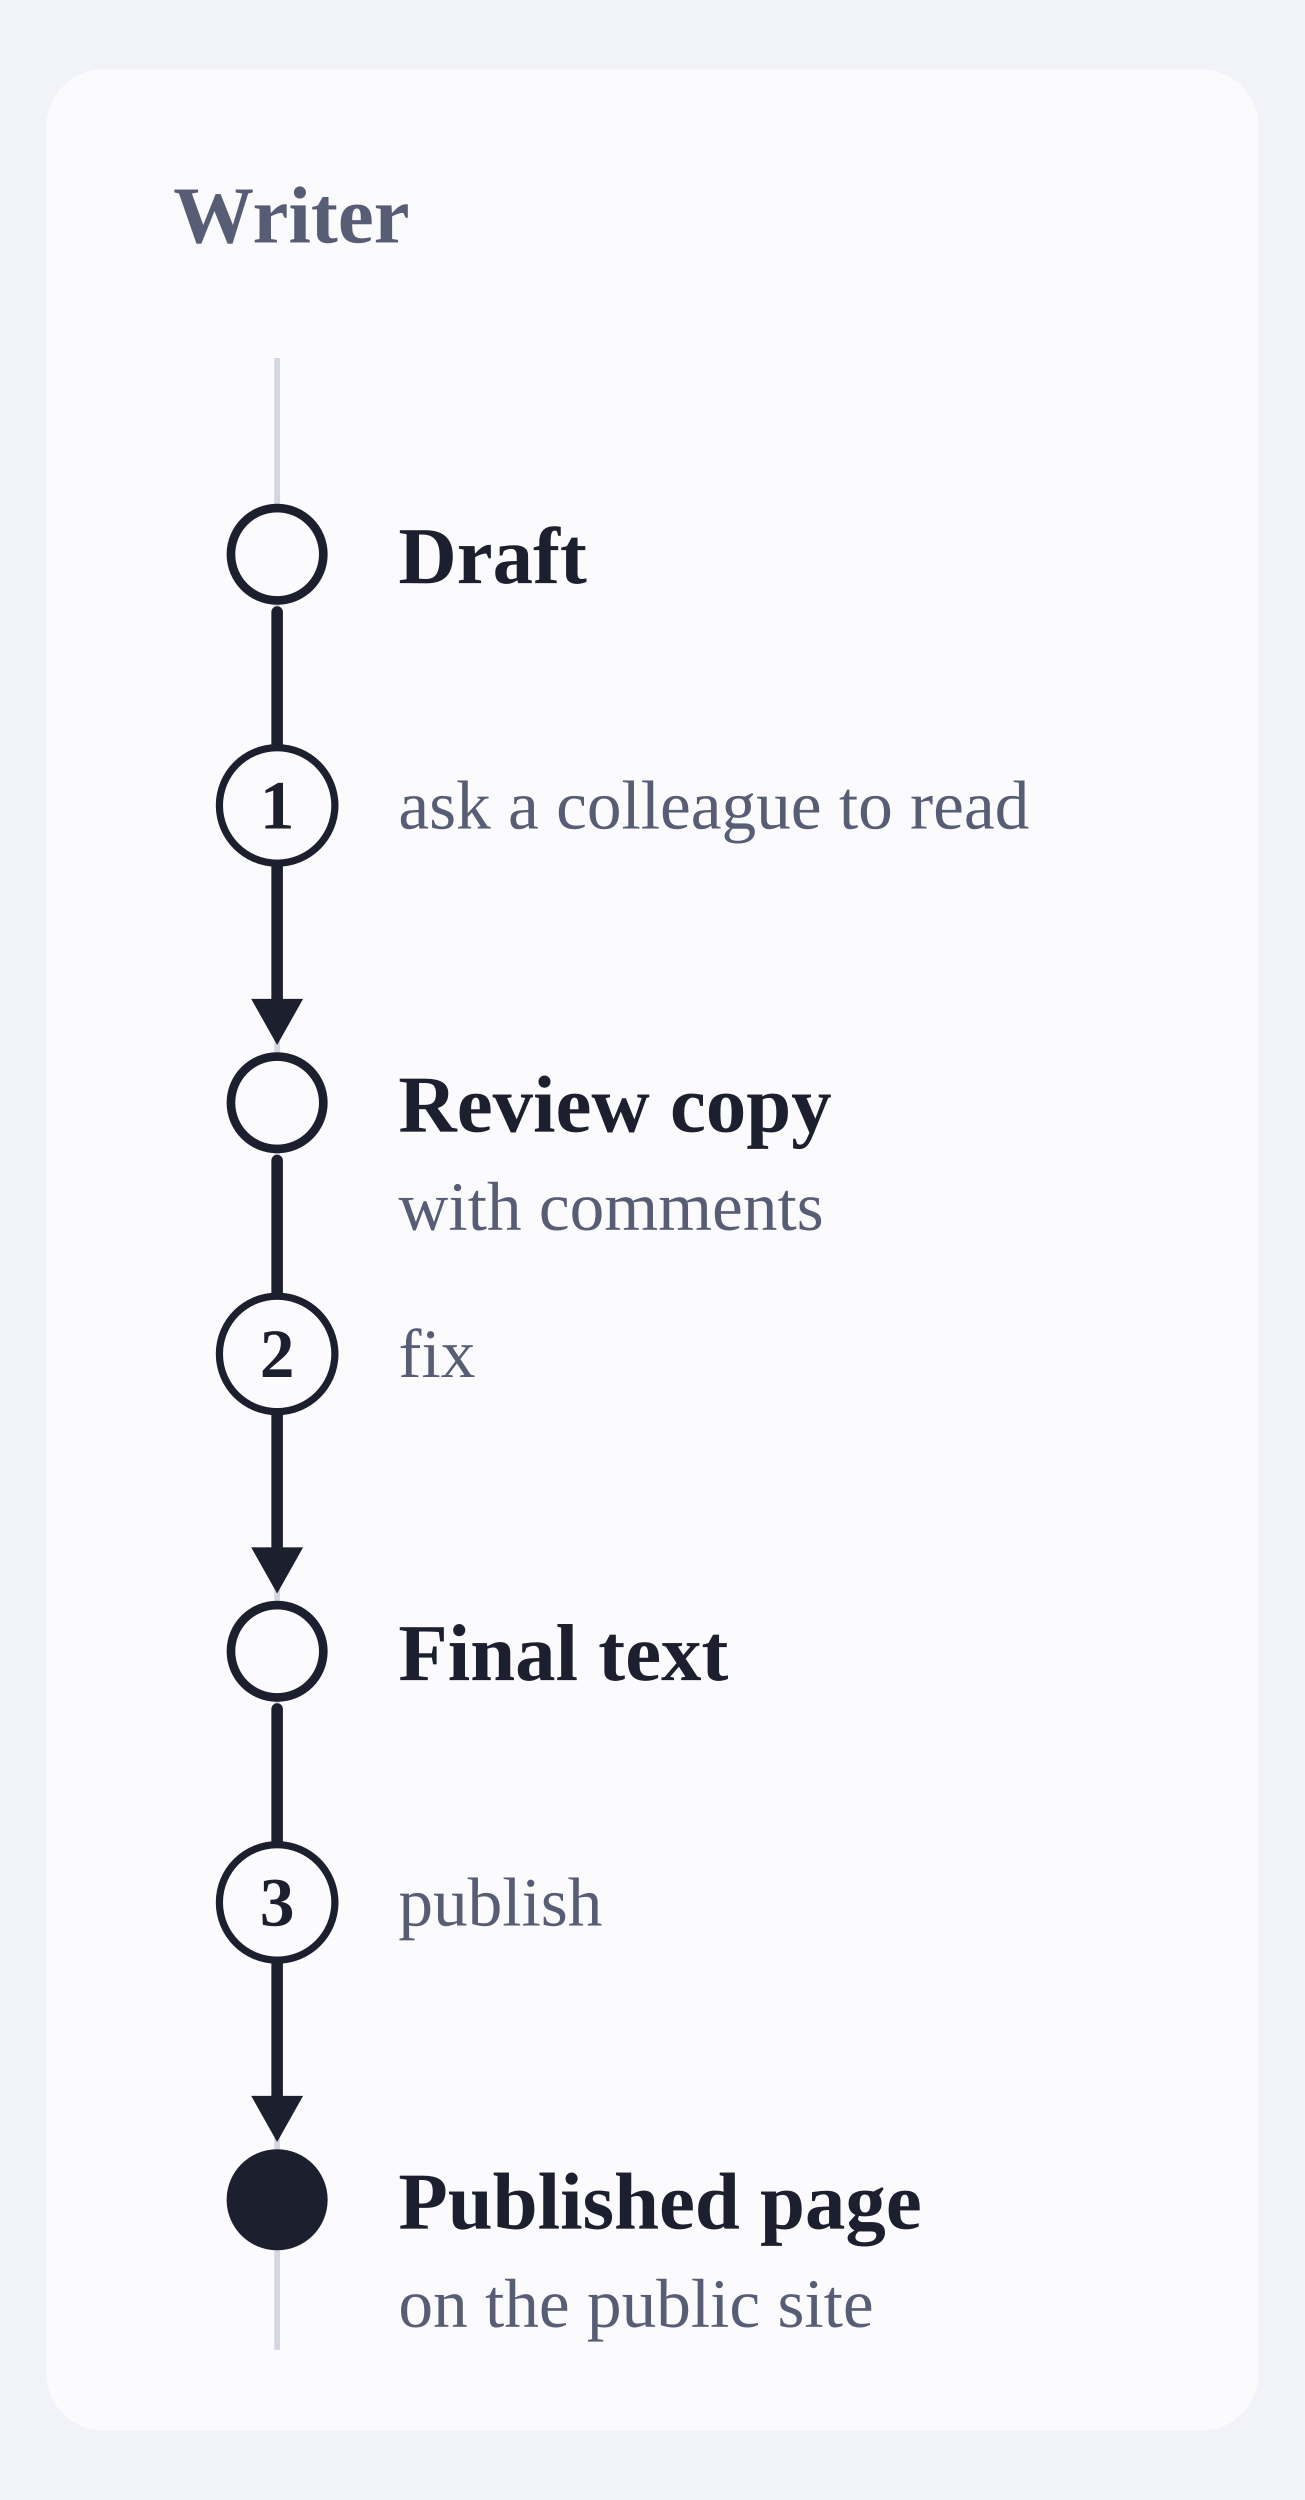
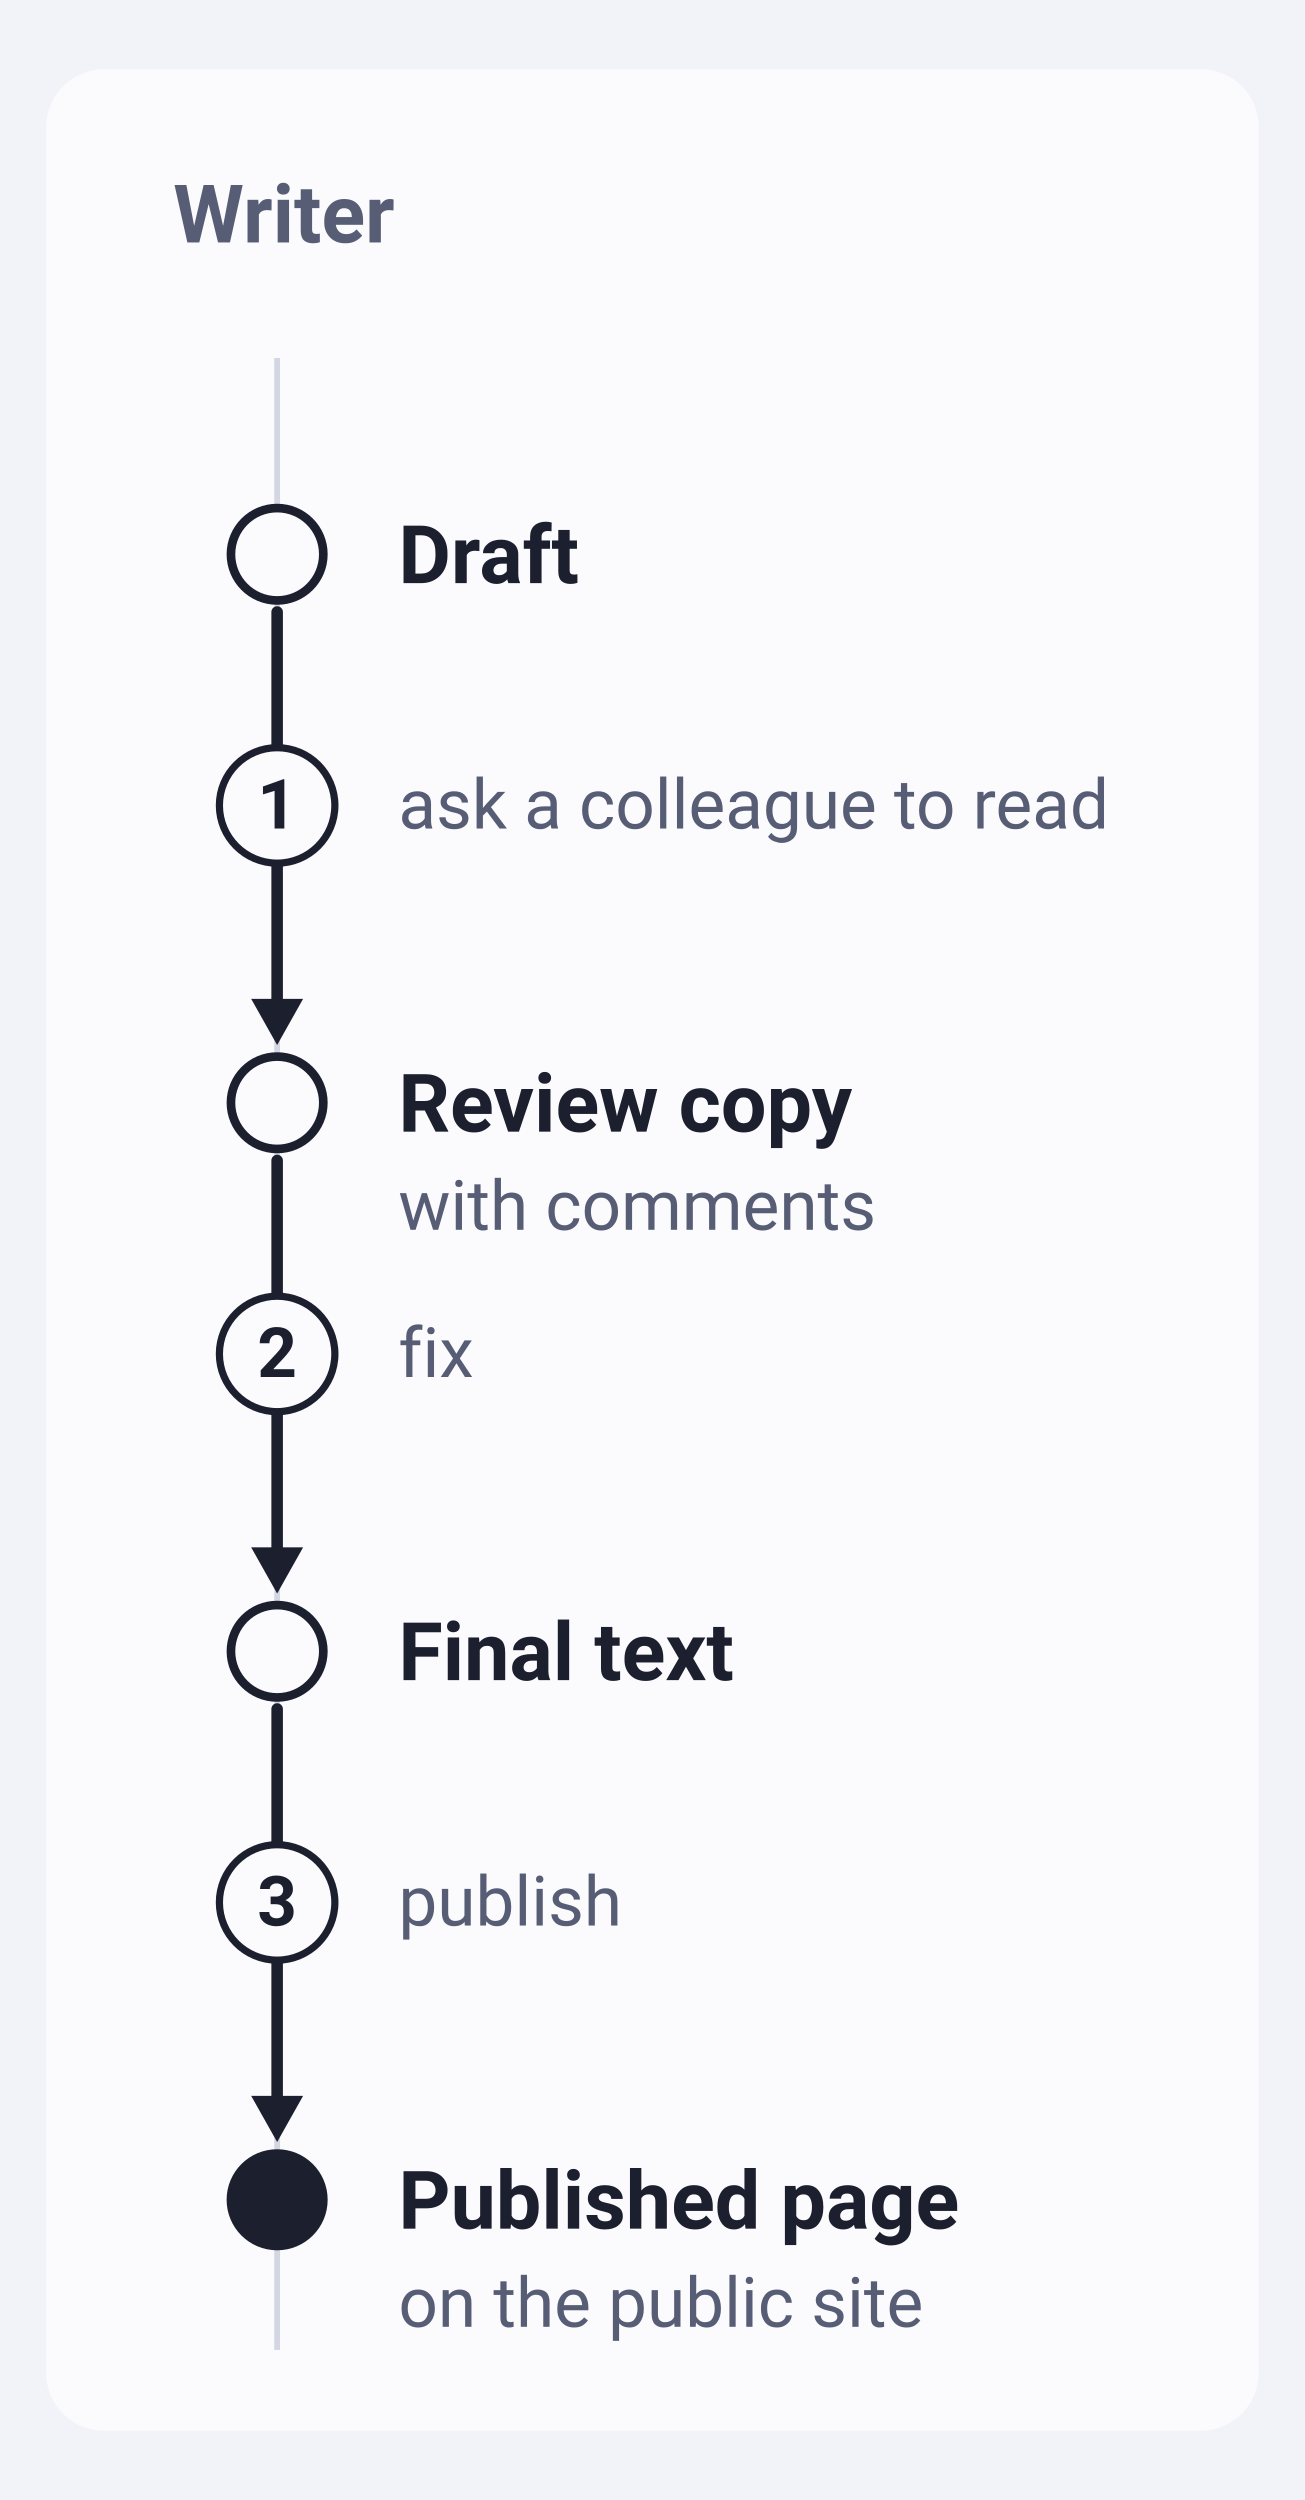
<svg xmlns="http://www.w3.org/2000/svg" id="dg-review" class="dg dg-tall" width="226" height="433" viewBox="0 0 226 433" role="img" aria-label="A text in three steps: draft, review and publish.">
  <style>
- #dg-review{display:block;flex:none;margin-inline:auto;font-family:var(--sans,system-ui,-apple-system,"Segoe UI",Roboto,"Helvetica Neue",Arial,sans-serif)}
+ #dg-review{display:block;flex:none;margin-inline:auto;font-family:system-ui,-apple-system,"Segoe UI",Roboto,"Helvetica Neue",Arial,sans-serif}
#dg-review .ground{fill:var(--fig,#f2f3f9)}
#dg-review .band{fill:var(--bg,#fbfbfe)}
#dg-review .track{stroke:var(--line,#d3d6e3)}
#dg-review .line{fill:none;stroke:var(--text,#1c1f2e);stroke-width:2;stroke-linecap:round;stroke-linejoin:round}
#dg-review .head{fill:var(--text,#1c1f2e)}
#dg-review .stop{fill:var(--bg,#fbfbfe);stroke:var(--text,#1c1f2e);stroke-width:1.5}
#dg-review .stop.end{fill:var(--text,#1c1f2e)}
#dg-review .mark{fill:var(--bg,#fbfbfe);stroke:var(--text,#1c1f2e);stroke-width:1.25}
#dg-review .card{fill:var(--bg,#fbfbfe);stroke:var(--line,#d3d6e3)}
#dg-review .icon{fill:none;stroke:var(--text,#1c1f2e);stroke-width:1.5;stroke-linecap:round;stroke-linejoin:round}
#dg-review .icon.on-end{stroke:var(--bg,#fbfbfe)}
#dg-review .icon.lane-icon{stroke:var(--muted,#575d75)}
#dg-review .num{font-size:12px;font-weight:600;fill:var(--text,#1c1f2e);font-variant-numeric:tabular-nums}
#dg-review .name{font-size:14px;font-weight:600;fill:var(--text,#1c1f2e)}
#dg-review .lane{font-size:14px;font-weight:600;fill:var(--muted,#575d75)}
#dg-review .sub,#dg-review .verb{font-size:12px;fill:var(--muted,#575d75)}
#dg-review .pulse{display:none;fill:var(--dot,#2f3fd0);stroke:var(--bg,#fbfbfe);stroke-width:2.5}
.js #dg-review .leg.is-current .line{stroke:var(--primary,#2f3fd0);stroke-width:2.5}
.js #dg-review .leg.is-current .head,.js #dg-review .leg.is-current .num{fill:var(--primary,#2f3fd0)}
.js #dg-review .leg.is-current .mark{stroke:var(--primary,#2f3fd0)}
.js #dg-review .leg.is-current .pulse{display:block;animation:2.4s linear infinite}
@keyframes dg-review-1{0%{transform:translate(48px,106px);opacity:0}8%{transform:translate(48px,106px);opacity:1}68%{transform:translate(48px,181px);opacity:1}88%{transform:translate(48px,181px);opacity:1}100%{transform:translate(48px,181px);opacity:0}}
#dg-review .pulse-1{transform:translate(48px,115px)}
.js #dg-review .leg.is-current .pulse-1{animation-name:dg-review-1}
@keyframes dg-review-2{0%{transform:translate(48px,201px);opacity:0}8%{transform:translate(48px,201px);opacity:1}68%{transform:translate(48px,276px);opacity:1}88%{transform:translate(48px,276px);opacity:1}100%{transform:translate(48px,276px);opacity:0}}
#dg-review .pulse-2{transform:translate(48px,210px)}
.js #dg-review .leg.is-current .pulse-2{animation-name:dg-review-2}
@keyframes dg-review-3{0%{transform:translate(48px,296px);opacity:0}8%{transform:translate(48px,296px);opacity:1}68%{transform:translate(48px,371px);opacity:1}88%{transform:translate(48px,371px);opacity:1}100%{transform:translate(48px,371px);opacity:0}}
#dg-review .pulse-3{transform:translate(48px,305px)}
.js #dg-review .leg.is-current .pulse-3{animation-name:dg-review-3}
@media (prefers-reduced-motion:reduce){#dg-review .pulse{animation:none!important}}
@media print{#dg-review{max-width:100%;height:auto}#dg-review .pulse{display:none!important}#dg-review .leg .line{stroke:var(--text,#1c1f2e)!important;stroke-width:2px!important}#dg-review .leg .head,#dg-review .leg .num{fill:var(--text,#1c1f2e)!important}#dg-review .leg .mark{stroke:var(--text,#1c1f2e)!important}}
</style>
  <rect width="226" height="433" class="ground" />
  <rect x="8" y="12" width="210" height="409" rx="10" class="band" />
  <line x1="48" y1="62" x2="48" y2="407" class="track" />
  <text x="30" y="42" class="lane" text-anchor="start">Writer</text>
  <g class="leg" data-leg="1">
    <path d="M48,106 L48,175" class="line" />
    <polygon points="43.5,173 52.5,173 48,181" class="head" />
    <circle r="6" class="pulse pulse-1" />
    <circle cx="48" cy="139.5" r="10" class="mark" />
    <text x="48" y="143.5" class="num" text-anchor="middle">1</text>
    <text x="69" y="143.5" class="verb" text-anchor="start">ask a colleague to read</text>
  </g>
  <g class="leg" data-leg="2">
    <path d="M48,201 L48,270" class="line" />
    <polygon points="43.5,268 52.5,268 48,276" class="head" />
    <circle r="6" class="pulse pulse-2" />
    <circle cx="48" cy="234.5" r="10" class="mark" />
    <text x="48" y="238.5" class="num" text-anchor="middle">2</text>
    <text x="69" y="238.5" class="verb" text-anchor="start">fix</text>
  </g>
  <g class="leg" data-leg="3">
    <path d="M48,296 L48,365" class="line" />
    <polygon points="43.5,363 52.5,363 48,371" class="head" />
    <circle r="6" class="pulse pulse-3" />
    <circle cx="48" cy="329.5" r="10" class="mark" />
    <text x="48" y="333.5" class="num" text-anchor="middle">3</text>
    <text x="69" y="333.5" class="verb" text-anchor="start">publish</text>
  </g>
  <circle cx="48" cy="96" r="8" class="stop" />
  <text x="69" y="101" class="name" text-anchor="start">Draft</text>
  <circle cx="48" cy="191" r="8" class="stop" />
  <text x="69" y="196" class="name" text-anchor="start">Review copy</text>
  <text x="69" y="213" class="sub" text-anchor="start">with comments</text>
  <circle cx="48" cy="286" r="8" class="stop" />
  <text x="69" y="291" class="name" text-anchor="start">Final text</text>
  <circle cx="48" cy="381" r="8" class="stop end" />
  <text x="69" y="386" class="name" text-anchor="start">Published page</text>
  <text x="69" y="403" class="sub" text-anchor="start">on the public site</text>
</svg>
